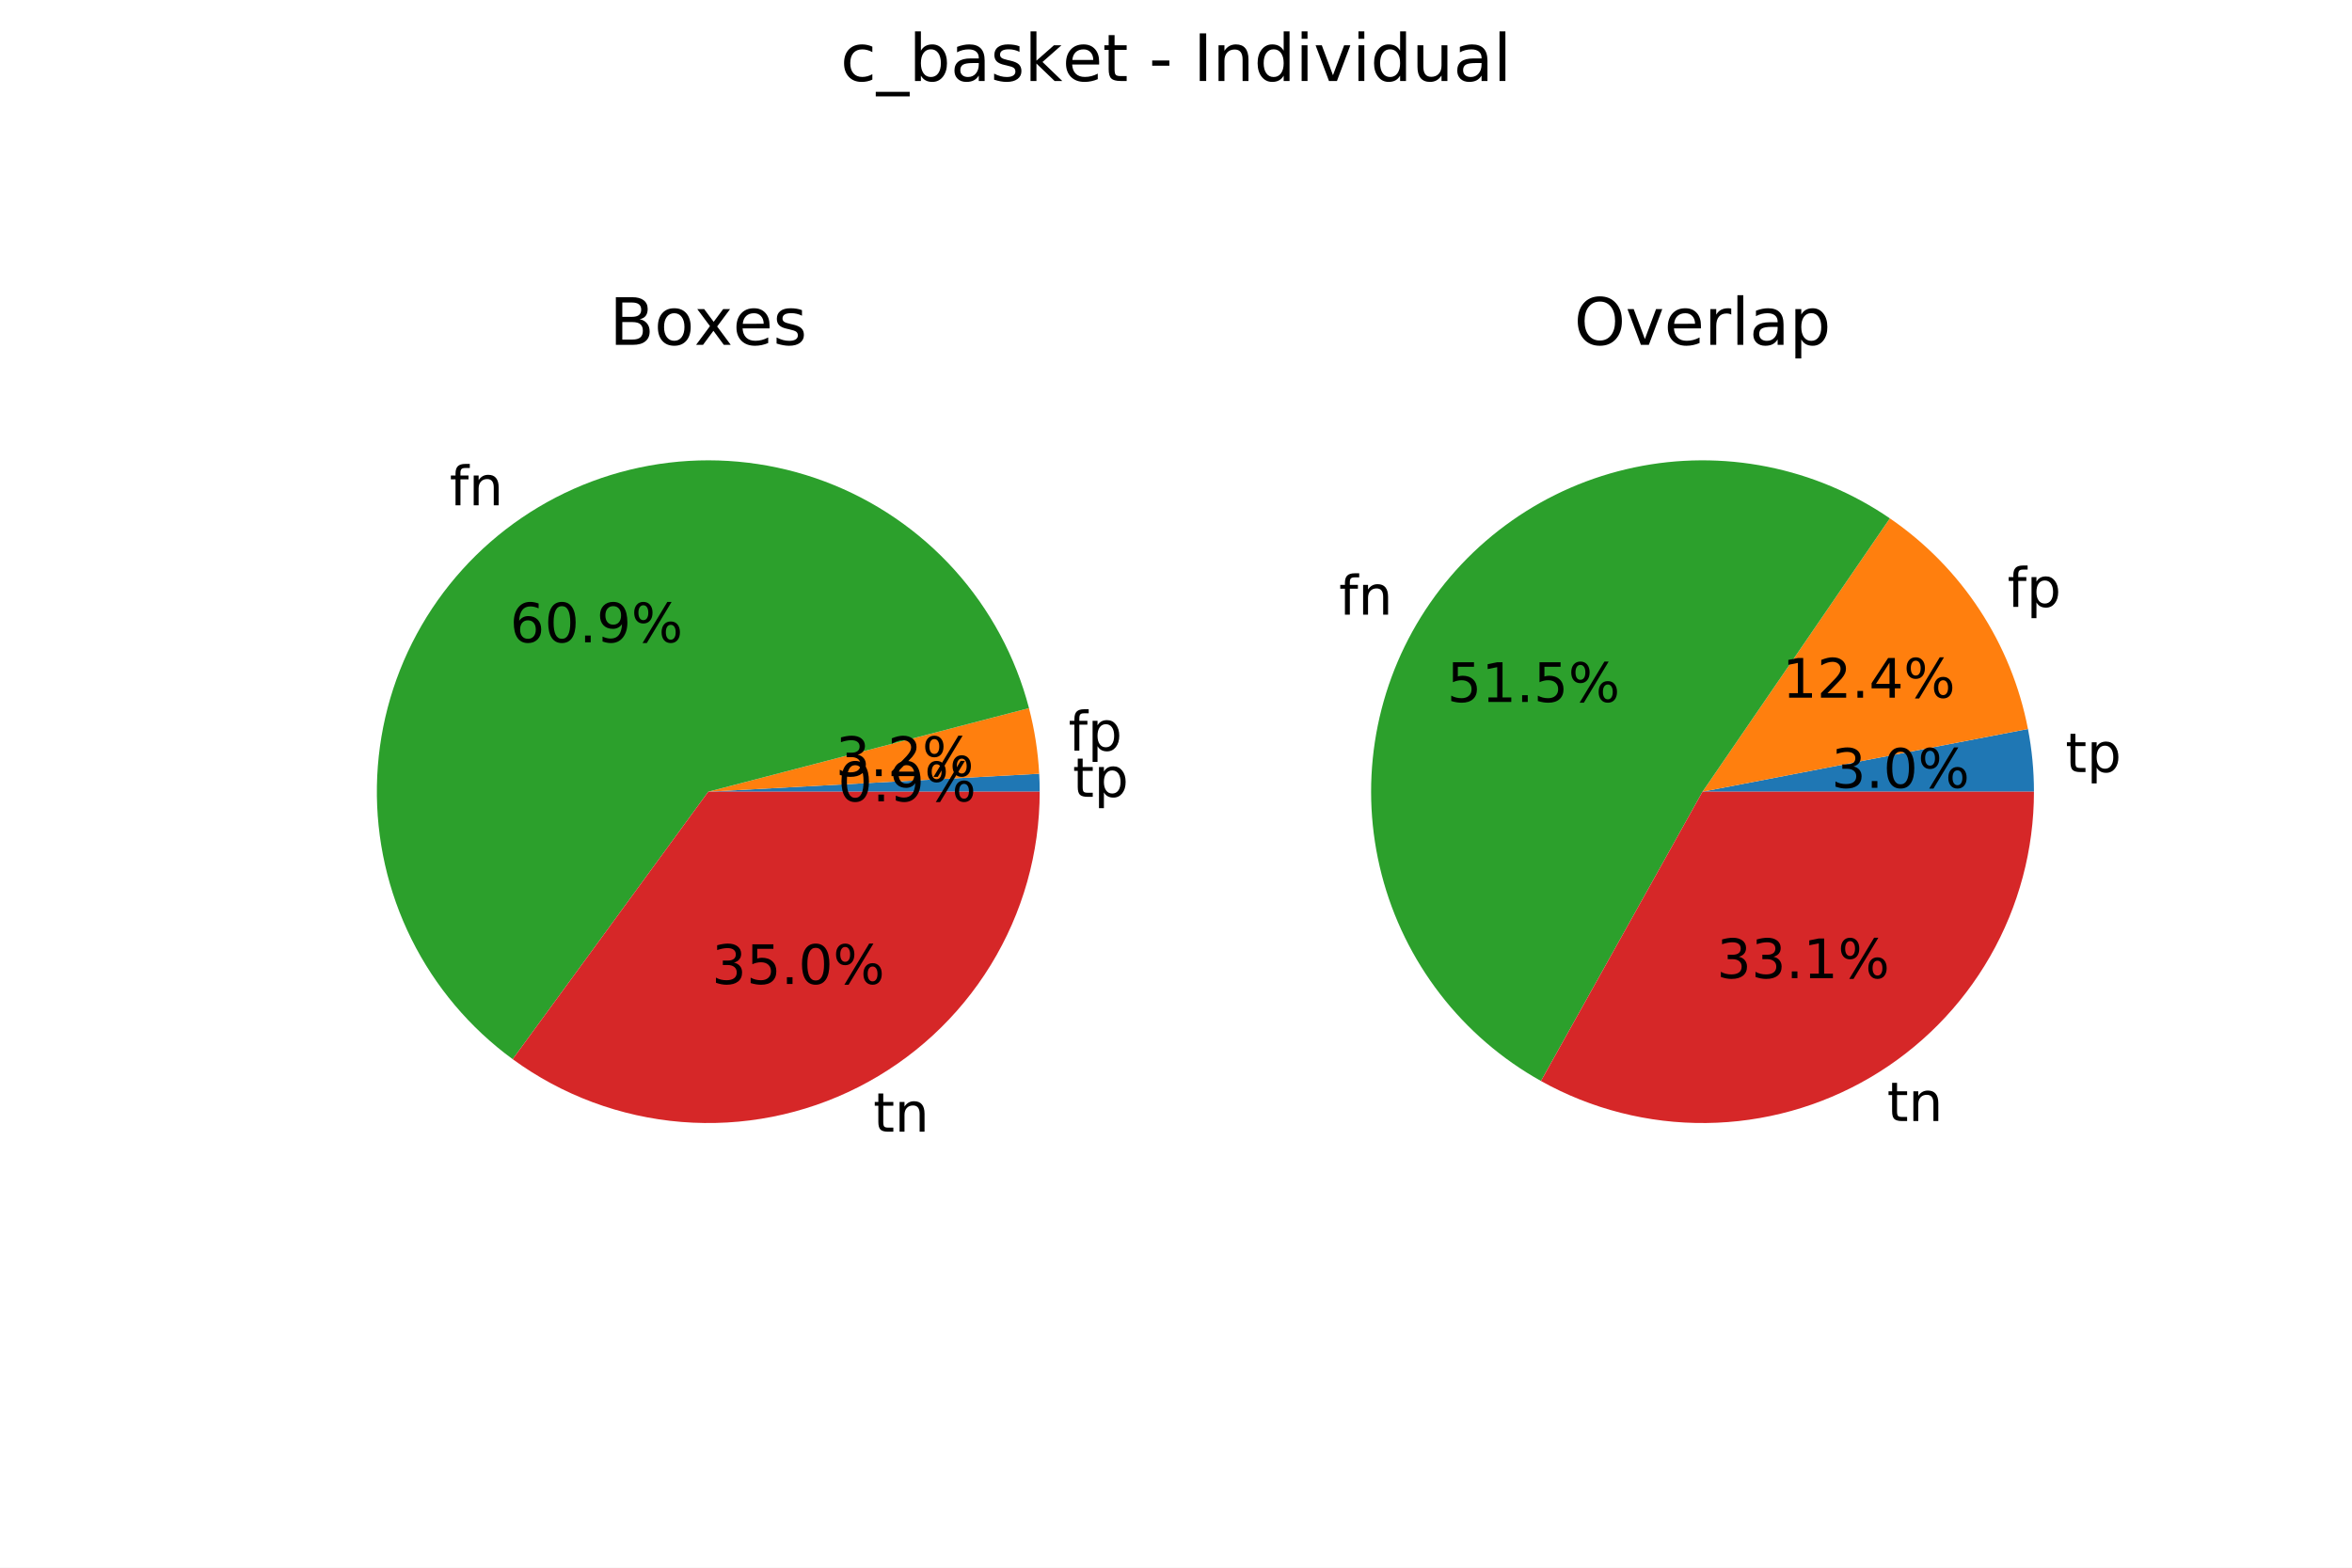
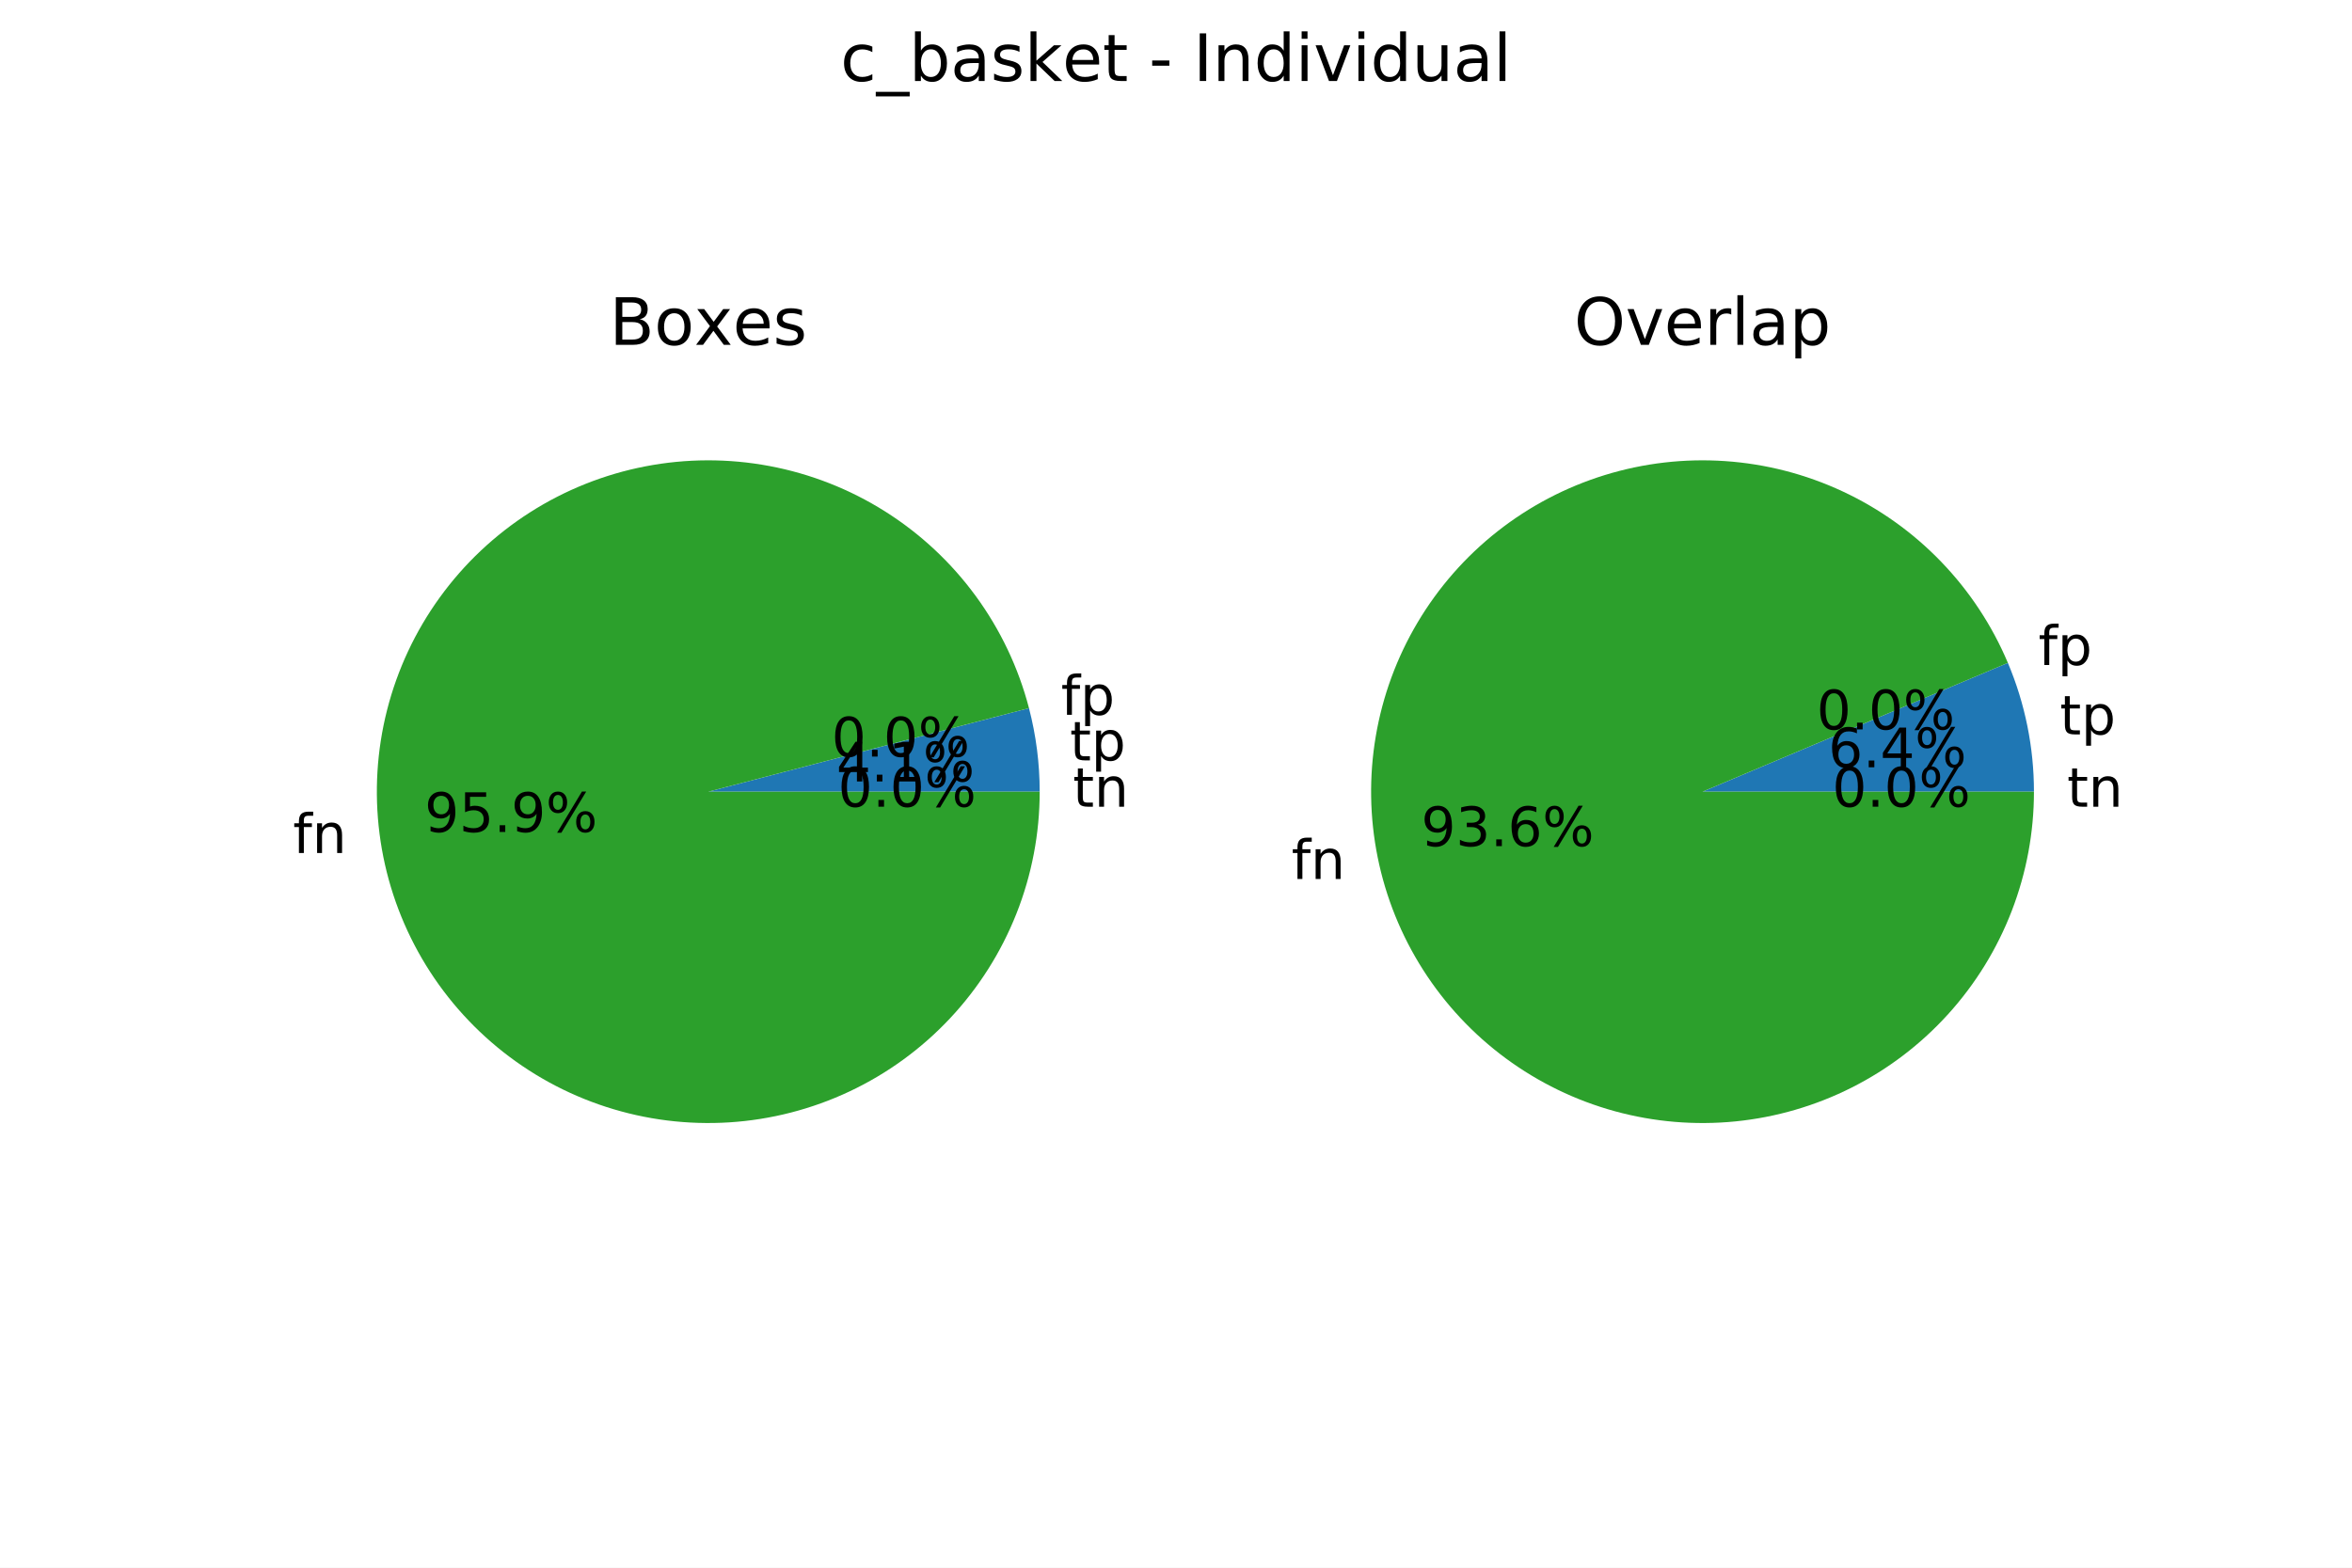
<svg xmlns="http://www.w3.org/2000/svg" xmlns:xlink="http://www.w3.org/1999/xlink" height="288pt" version="1.1" viewBox="0 0 432 288" width="432pt">
  <defs>
    <style type="text/css">
*{stroke-linecap:butt;stroke-linejoin:round;}
  </style>
  </defs>
  <g id="figure_1">
    <g id="patch_1">
      <path d="M 0 288  L 432 288  L 432 0  L 0 0  z " style="fill:#ffffff;" />
    </g>
    <g id="axes_1">
      <g id="patch_2">
-         <path d="M 190.964 145.44  C 190.964 144.89 190.956 144.341 190.941 143.792  C 190.926 143.242 190.904 142.693 190.874 142.144  L 130.091 145.44  L 190.964 145.44  z " style="fill:#1f77b4;" />
+         <path d="M 190.964 145.44  C 190.964 142.853 190.799 140.269 190.47 137.703  C 190.141 135.137 189.649 132.595 188.997 130.091  L 130.091 145.44  L 190.964 145.44  z " style="fill:#1f77b4;" />
      </g>
      <g id="patch_3">
-         <path d="M 190.874 142.144  C 190.764 140.11 190.552 138.083 190.238 136.071  C 189.925 134.058 189.51 132.062 188.997 130.091  L 130.091 145.44  L 190.874 142.144  z " style="fill:#ff7f0e;" />
+         <path d="M 188.997 130.091  C 188.997 130.091 188.997 130.091 188.997 130.091  L 130.091 145.44  L 188.997 130.091  z " style="fill:#ff7f0e;" />
      </g>
      <g id="patch_4">
-         <path d="M 188.997 130.091  C 186.538 120.656 181.848 111.948 175.323 104.702  C 168.797 97.457 160.626 91.885 151.498 88.456  C 142.37 85.027 132.551 83.84 122.869 84.997  C 113.187 86.154 103.924 89.62 95.861 95.103  C 87.798 100.586 81.169 107.927 76.534 116.506  C 71.9 125.084 69.393 134.652 69.227 144.402  C 69.061 154.151 71.239 163.799 75.579 172.53  C 79.918 181.262 86.292 188.825 94.164 194.58  L 130.091 145.44  L 188.997 130.091  z " style="fill:#2ca02c;" />
+         <path d="M 188.997 130.091  C 187.063 122.671 183.746 115.683 179.218 109.495  C 174.69 103.307 169.034 98.03 162.548 93.942  C 156.061 89.854 148.86 87.028 141.324 85.613  C 133.788 84.198 126.052 84.219 118.525 85.676  C 110.997 87.133 103.811 89.999 97.348 94.124  C 90.884 98.248 85.257 103.557 80.764 109.77  C 76.271 115.983 72.992 122.99 71.1 130.42  C 69.208 137.85 68.737 145.572 69.712 153.177  C 70.686 160.782 73.089 168.136 76.794 174.849  C 80.498 181.562 85.438 187.516 91.352 192.395  C 97.266 197.275 104.05 200.993 111.345 203.354  C 118.64 205.716 126.315 206.677 133.967 206.189  C 141.619 205.701 149.111 203.771 156.046 200.502  C 162.982 197.233 169.238 192.682 174.484 187.09  C 179.73 181.499 183.873 174.966 186.694 167.836  C 189.515 160.706 190.964 153.107 190.964 145.44  L 130.091 145.44  L 188.997 130.091  z " style="fill:#2ca02c;" />
      </g>
      <g id="patch_5">
-         <path d="M 94.164 194.58  C 103.238 201.214 113.975 205.207 125.179 206.114  C 136.383 207.021 147.622 204.807 157.645 199.719  C 167.669 194.631 176.089 186.865 181.97 177.285  C 187.85 167.705 190.964 156.681 190.964 145.44  L 130.091 145.44  L 94.164 194.58  z " style="fill:#d62728;" />
+         <path d="M 190.964 145.44  C 190.964 145.44 190.964 145.44 190.964 145.44  L 130.091 145.44  L 190.964 145.44  z " style="fill:#d62728;" />
      </g>
      <g id="matplotlib.axis_1" />
      <g id="matplotlib.axis_2" />
      <g id="text_1">
        <defs>
          <path d="M 18.312 70.219  L 18.312 54.688  L 36.812 54.688  L 36.812 47.703  L 18.312 47.703  L 18.312 18.016  Q 18.312 11.328 20.141 9.422  Q 21.969 7.516 27.594 7.516  L 36.812 7.516  L 36.812 0  L 27.594 0  Q 17.188 0 13.234 3.875  Q 9.281 7.766 9.281 18.016  L 9.281 47.703  L 2.688 47.703  L 2.688 54.688  L 9.281 54.688  L 9.281 70.219  z " id="DejaVuSans-116" />
          <path d="M 18.109 8.203  L 18.109 -20.797  L 9.078 -20.797  L 9.078 54.688  L 18.109 54.688  L 18.109 46.391  Q 20.953 51.266 25.266 53.625  Q 29.594 56 35.594 56  Q 45.562 56 51.781 48.094  Q 58.016 40.188 58.016 27.297  Q 58.016 14.406 51.781 6.484  Q 45.562 -1.422 35.594 -1.422  Q 29.594 -1.422 25.266 0.953  Q 20.953 3.328 18.109 8.203  z M 48.688 27.297  Q 48.688 37.203 44.609 42.844  Q 40.531 48.484 33.406 48.484  Q 26.266 48.484 22.188 42.844  Q 18.109 37.203 18.109 27.297  Q 18.109 17.391 22.188 11.75  Q 26.266 6.109 33.406 6.109  Q 40.531 6.109 44.609 11.75  Q 48.688 17.391 48.688 27.297  z " id="DejaVuSans-112" />
        </defs>
-         <g transform="translate(197.0264 146.3861)scale(0.1 -0.1)">
+         <g transform="translate(196.5078 139.6885)scale(0.1 -0.1)">
          <use xlink:href="#DejaVuSans-116" />
          <use x="39.209" xlink:href="#DejaVuSans-112" />
        </g>
      </g>
      <g id="text_2">
        <defs>
+           <path d="M 37.797 64.312  L 12.891 25.391  L 37.797 25.391  z M 35.203 72.906  L 47.609 72.906  L 47.609 25.391  L 58.016 25.391  L 58.016 17.188  L 47.609 17.188  L 47.609 0  L 37.797 0  L 37.797 17.188  L 4.891 17.188  L 4.891 26.703  z " id="DejaVuSans-52" />
+           <path d="M 10.688 12.406  L 21 12.406  L 21 0  L 10.688 0  z " id="DejaVuSans-46" />
+           <path d="M 12.406 8.297  L 28.516 8.297  L 28.516 63.922  L 10.984 60.406  L 10.984 69.391  L 28.422 72.906  L 38.281 72.906  L 38.281 8.297  L 54.391 8.297  L 54.391 0  L 12.406 0  z " id="DejaVuSans-49" />
+           <path d="M 72.703 32.078  Q 68.453 32.078 66.031 28.469  Q 63.625 24.859 63.625 18.406  Q 63.625 12.062 66.031 8.422  Q 68.453 4.781 72.703 4.781  Q 76.859 4.781 79.266 8.422  Q 81.688 12.062 81.688 18.406  Q 81.688 24.812 79.266 28.438  Q 76.859 32.078 72.703 32.078  z M 72.703 38.281  Q 80.422 38.281 84.953 32.906  Q 89.5 27.547 89.5 18.406  Q 89.5 9.281 84.938 3.922  Q 80.375 -1.422 72.703 -1.422  Q 64.891 -1.422 60.344 3.922  Q 55.812 9.281 55.812 18.406  Q 55.812 27.594 60.375 32.938  Q 64.938 38.281 72.703 38.281  z M 22.312 68.016  Q 18.109 68.016 15.688 64.375  Q 13.281 60.75 13.281 54.391  Q 13.281 47.953 15.672 44.328  Q 18.062 40.719 22.312 40.719  Q 26.562 40.719 28.969 44.328  Q 31.391 47.953 31.391 54.391  Q 31.391 60.688 28.953 64.344  Q 26.516 68.016 22.312 68.016  z M 66.406 74.219  L 74.219 74.219  L 28.609 -1.422  L 20.797 -1.422  z M 22.312 74.219  Q 30.031 74.219 34.609 68.875  Q 39.203 63.531 39.203 54.391  Q 39.203 45.172 34.641 39.844  Q 30.078 34.516 22.312 34.516  Q 14.547 34.516 10.031 39.859  Q 5.516 45.219 5.516 54.391  Q 5.516 63.484 10.047 68.844  Q 14.594 74.219 22.312 74.219  z " id="DejaVuSans-37" />
+         </defs>
+         <g transform="translate(153.616 143.5571)scale(0.1 -0.1)">
+           <use xlink:href="#DejaVuSans-52" />
+           <use x="63.623" xlink:href="#DejaVuSans-46" />
+           <use x="95.41" xlink:href="#DejaVuSans-49" />
+           <use x="159.033" xlink:href="#DejaVuSans-37" />
+         </g>
+       </g>
+       <g id="text_3">
+         <defs>
+           <path d="M 37.109 75.984  L 37.109 68.5  L 28.516 68.5  Q 23.688 68.5 21.797 66.547  Q 19.922 64.594 19.922 59.516  L 19.922 54.688  L 34.719 54.688  L 34.719 47.703  L 19.922 47.703  L 19.922 0  L 10.891 0  L 10.891 47.703  L 2.297 47.703  L 2.297 54.688  L 10.891 54.688  L 10.891 58.5  Q 10.891 67.625 15.141 71.797  Q 19.391 75.984 28.609 75.984  z " id="DejaVuSans-102" />
+         </defs>
+         <g transform="translate(194.8874 131.3158)scale(0.1 -0.1)">
+           <use xlink:href="#DejaVuSans-102" />
+           <use x="35.205" xlink:href="#DejaVuSans-112" />
+         </g>
+       </g>
+       <g id="text_4">
+         <defs>
          <path d="M 31.781 66.406  Q 24.172 66.406 20.328 58.906  Q 16.5 51.422 16.5 36.375  Q 16.5 21.391 20.328 13.891  Q 24.172 6.391 31.781 6.391  Q 39.453 6.391 43.281 13.891  Q 47.125 21.391 47.125 36.375  Q 47.125 51.422 43.281 58.906  Q 39.453 66.406 31.781 66.406  z M 31.781 74.219  Q 44.047 74.219 50.516 64.516  Q 56.984 54.828 56.984 36.375  Q 56.984 17.969 50.516 8.266  Q 44.047 -1.422 31.781 -1.422  Q 19.531 -1.422 13.062 8.266  Q 6.594 17.969 6.594 36.375  Q 6.594 54.828 13.062 64.516  Q 19.531 74.219 31.781 74.219  z " id="DejaVuSans-48" />
-           <path d="M 10.688 12.406  L 21 12.406  L 21 0  L 10.688 0  z " id="DejaVuSans-46" />
+         </defs>
+         <g transform="translate(152.7321 138.9901)scale(0.1 -0.1)">
+           <use xlink:href="#DejaVuSans-48" />
+           <use x="63.623" xlink:href="#DejaVuSans-46" />
+           <use x="95.41" xlink:href="#DejaVuSans-48" />
+           <use x="159.033" xlink:href="#DejaVuSans-37" />
+         </g>
+       </g>
+       <g id="text_5">
+         <defs>
+           <path d="M 54.891 33.016  L 54.891 0  L 45.906 0  L 45.906 32.719  Q 45.906 40.484 42.875 44.328  Q 39.844 48.188 33.797 48.188  Q 26.516 48.188 22.312 43.547  Q 18.109 38.922 18.109 30.906  L 18.109 0  L 9.078 0  L 9.078 54.688  L 18.109 54.688  L 18.109 46.188  Q 21.344 51.125 25.703 53.562  Q 30.078 56 35.797 56  Q 45.219 56 50.047 50.172  Q 54.891 44.344 54.891 33.016  z " id="DejaVuSans-110" />
+         </defs>
+         <g transform="translate(53.81618 156.7102)scale(0.1 -0.1)">
+           <use xlink:href="#DejaVuSans-102" />
+           <use x="35.205" xlink:href="#DejaVuSans-110" />
+         </g>
+       </g>
+       <g id="text_6">
+         <defs>
          <path d="M 10.984 1.516  L 10.984 10.5  Q 14.703 8.734 18.5 7.812  Q 22.312 6.891 25.984 6.891  Q 35.75 6.891 40.891 13.453  Q 46.047 20.016 46.781 33.406  Q 43.953 29.203 39.594 26.953  Q 35.25 24.703 29.984 24.703  Q 19.047 24.703 12.672 31.312  Q 6.297 37.938 6.297 49.422  Q 6.297 60.641 12.938 67.422  Q 19.578 74.219 30.609 74.219  Q 43.266 74.219 49.922 64.516  Q 56.594 54.828 56.594 36.375  Q 56.594 19.141 48.406 8.859  Q 40.234 -1.422 26.422 -1.422  Q 22.703 -1.422 18.891 -0.688  Q 15.094 0.047 10.984 1.516  z M 30.609 32.422  Q 37.25 32.422 41.125 36.953  Q 45.016 41.5 45.016 49.422  Q 45.016 57.281 41.125 61.844  Q 37.25 66.406 30.609 66.406  Q 23.969 66.406 20.094 61.844  Q 16.219 57.281 16.219 49.422  Q 16.219 41.5 20.094 36.953  Q 23.969 32.422 30.609 32.422  z " id="DejaVuSans-57" />
-           <path d="M 72.703 32.078  Q 68.453 32.078 66.031 28.469  Q 63.625 24.859 63.625 18.406  Q 63.625 12.062 66.031 8.422  Q 68.453 4.781 72.703 4.781  Q 76.859 4.781 79.266 8.422  Q 81.688 12.062 81.688 18.406  Q 81.688 24.812 79.266 28.438  Q 76.859 32.078 72.703 32.078  z M 72.703 38.281  Q 80.422 38.281 84.953 32.906  Q 89.5 27.547 89.5 18.406  Q 89.5 9.281 84.938 3.922  Q 80.375 -1.422 72.703 -1.422  Q 64.891 -1.422 60.344 3.922  Q 55.812 9.281 55.812 18.406  Q 55.812 27.594 60.375 32.938  Q 64.938 38.281 72.703 38.281  z M 22.312 68.016  Q 18.109 68.016 15.688 64.375  Q 13.281 60.75 13.281 54.391  Q 13.281 47.953 15.672 44.328  Q 18.062 40.719 22.312 40.719  Q 26.562 40.719 28.969 44.328  Q 31.391 47.953 31.391 54.391  Q 31.391 60.688 28.953 64.344  Q 26.516 68.016 22.312 68.016  z M 66.406 74.219  L 74.219 74.219  L 28.609 -1.422  L 20.797 -1.422  z M 22.312 74.219  Q 30.031 74.219 34.609 68.875  Q 39.203 63.531 39.203 54.391  Q 39.203 45.172 34.641 39.844  Q 30.078 34.516 22.312 34.516  Q 14.547 34.516 10.031 39.859  Q 5.516 45.219 5.516 54.391  Q 5.516 63.484 10.047 68.844  Q 14.594 74.219 22.312 74.219  z " id="DejaVuSans-37" />
-         </defs>
-         <g transform="translate(153.8988 147.2103)scale(0.1 -0.1)">
-           <use xlink:href="#DejaVuSans-48" />
-           <use x="63.623" xlink:href="#DejaVuSans-46" />
-           <use x="95.41" xlink:href="#DejaVuSans-57" />
-           <use x="159.033" xlink:href="#DejaVuSans-37" />
-         </g>
-       </g>
-       <g id="text_3">
-         <defs>
-           <path d="M 37.109 75.984  L 37.109 68.5  L 28.516 68.5  Q 23.688 68.5 21.797 66.547  Q 19.922 64.594 19.922 59.516  L 19.922 54.688  L 34.719 54.688  L 34.719 47.703  L 19.922 47.703  L 19.922 0  L 10.891 0  L 10.891 47.703  L 2.297 47.703  L 2.297 54.688  L 10.891 54.688  L 10.891 58.5  Q 10.891 67.625 15.141 71.797  Q 19.391 75.984 28.609 75.984  z " id="DejaVuSans-102" />
-         </defs>
-         <g transform="translate(196.253 137.8931)scale(0.1 -0.1)">
-           <use xlink:href="#DejaVuSans-102" />
-           <use x="35.205" xlink:href="#DejaVuSans-112" />
-         </g>
-       </g>
-       <g id="text_4">
-         <defs>
-           <path d="M 40.578 39.312  Q 47.656 37.797 51.625 33  Q 55.609 28.219 55.609 21.188  Q 55.609 10.406 48.188 4.484  Q 40.766 -1.422 27.094 -1.422  Q 22.516 -1.422 17.656 -0.516  Q 12.797 0.391 7.625 2.203  L 7.625 11.719  Q 11.719 9.328 16.594 8.109  Q 21.484 6.891 26.812 6.891  Q 36.078 6.891 40.938 10.547  Q 45.797 14.203 45.797 21.188  Q 45.797 27.641 41.281 31.266  Q 36.766 34.906 28.719 34.906  L 20.219 34.906  L 20.219 43.016  L 29.109 43.016  Q 36.375 43.016 40.234 45.922  Q 44.094 48.828 44.094 54.297  Q 44.094 59.906 40.109 62.906  Q 36.141 65.922 28.719 65.922  Q 24.656 65.922 20.016 65.031  Q 15.375 64.156 9.812 62.312  L 9.812 71.094  Q 15.438 72.656 20.344 73.438  Q 25.25 74.219 29.594 74.219  Q 40.828 74.219 47.359 69.109  Q 53.906 64.016 53.906 55.328  Q 53.906 49.266 50.438 45.094  Q 46.969 40.922 40.578 39.312  z " id="DejaVuSans-51" />
-           <path d="M 19.188 8.297  L 53.609 8.297  L 53.609 0  L 7.328 0  L 7.328 8.297  Q 12.938 14.109 22.625 23.891  Q 32.328 33.688 34.812 36.531  Q 39.547 41.844 41.422 45.531  Q 43.312 49.219 43.312 52.781  Q 43.312 58.594 39.234 62.25  Q 35.156 65.922 28.609 65.922  Q 23.969 65.922 18.812 64.312  Q 13.672 62.703 7.812 59.422  L 7.812 69.391  Q 13.766 71.781 18.938 73  Q 24.125 74.219 28.422 74.219  Q 39.75 74.219 46.484 68.547  Q 53.219 62.891 53.219 53.422  Q 53.219 48.922 51.531 44.891  Q 49.859 40.875 45.406 35.406  Q 44.188 33.984 37.641 27.219  Q 31.109 20.453 19.188 8.297  z " id="DejaVuSans-50" />
-         </defs>
-         <g transform="translate(153.477 142.5778)scale(0.1 -0.1)">
-           <use xlink:href="#DejaVuSans-51" />
-           <use x="63.623" xlink:href="#DejaVuSans-46" />
-           <use x="95.41" xlink:href="#DejaVuSans-50" />
-           <use x="159.033" xlink:href="#DejaVuSans-37" />
-         </g>
-       </g>
-       <g id="text_5">
-         <defs>
-           <path d="M 54.891 33.016  L 54.891 0  L 45.906 0  L 45.906 32.719  Q 45.906 40.484 42.875 44.328  Q 39.844 48.188 33.797 48.188  Q 26.516 48.188 22.312 43.547  Q 18.109 38.922 18.109 30.906  L 18.109 0  L 9.078 0  L 9.078 54.688  L 18.109 54.688  L 18.109 46.188  Q 21.344 51.125 25.703 53.562  Q 30.078 56 35.797 56  Q 45.219 56 50.047 50.172  Q 54.891 44.344 54.891 33.016  z " id="DejaVuSans-110" />
-         </defs>
-         <g transform="translate(82.58002 92.82892)scale(0.1 -0.1)">
-           <use xlink:href="#DejaVuSans-102" />
-           <use x="35.205" xlink:href="#DejaVuSans-110" />
-         </g>
-       </g>
-       <g id="text_6">
-         <defs>
-           <path d="M 33.016 40.375  Q 26.375 40.375 22.484 35.828  Q 18.609 31.297 18.609 23.391  Q 18.609 15.531 22.484 10.953  Q 26.375 6.391 33.016 6.391  Q 39.656 6.391 43.531 10.953  Q 47.406 15.531 47.406 23.391  Q 47.406 31.297 43.531 35.828  Q 39.656 40.375 33.016 40.375  z M 52.594 71.297  L 52.594 62.312  Q 48.875 64.062 45.094 64.984  Q 41.312 65.922 37.594 65.922  Q 27.828 65.922 22.672 59.328  Q 17.531 52.734 16.797 39.406  Q 19.672 43.656 24.016 45.922  Q 28.375 48.188 33.594 48.188  Q 44.578 48.188 50.953 41.516  Q 57.328 34.859 57.328 23.391  Q 57.328 12.156 50.688 5.359  Q 44.047 -1.422 33.016 -1.422  Q 20.359 -1.422 13.672 8.266  Q 6.984 17.969 6.984 36.375  Q 6.984 53.656 15.188 63.938  Q 23.391 74.219 37.203 74.219  Q 40.922 74.219 44.703 73.484  Q 48.484 72.75 52.594 71.297  z " id="DejaVuSans-54" />
-         </defs>
-         <g transform="translate(93.66927 117.9973)scale(0.1 -0.1)">
-           <use xlink:href="#DejaVuSans-54" />
-           <use x="63.623" xlink:href="#DejaVuSans-48" />
+           <path d="M 10.797 72.906  L 49.516 72.906  L 49.516 64.594  L 19.828 64.594  L 19.828 46.734  Q 21.969 47.469 24.109 47.828  Q 26.266 48.188 28.422 48.188  Q 40.625 48.188 47.75 41.5  Q 54.891 34.812 54.891 23.391  Q 54.891 11.625 47.562 5.094  Q 40.234 -1.422 26.906 -1.422  Q 22.312 -1.422 17.547 -0.641  Q 12.797 0.141 7.719 1.703  L 7.719 11.625  Q 12.109 9.234 16.797 8.062  Q 21.484 6.891 26.703 6.891  Q 35.156 6.891 40.078 11.328  Q 45.016 15.766 45.016 23.391  Q 45.016 31 40.078 35.438  Q 35.156 39.891 26.703 39.891  Q 22.75 39.891 18.812 39.016  Q 14.891 38.141 10.797 36.281  z " id="DejaVuSans-53" />
+         </defs>
+         <g transform="translate(77.9799 152.8416)scale(0.1 -0.1)">
+           <use xlink:href="#DejaVuSans-57" />
+           <use x="63.623" xlink:href="#DejaVuSans-53" />
          <use x="127.246" xlink:href="#DejaVuSans-46" />
          <use x="159.033" xlink:href="#DejaVuSans-57" />
          <use x="222.656" xlink:href="#DejaVuSans-37" />
        </g>
      </g>
      <g id="text_7">
-         <g transform="translate(160.4008 207.9066)scale(0.1 -0.1)">
+         <g transform="translate(197.0509 148.1994)scale(0.1 -0.1)">
          <use xlink:href="#DejaVuSans-116" />
          <use x="39.209" xlink:href="#DejaVuSans-110" />
        </g>
      </g>
      <g id="text_8">
-         <defs>
-           <path d="M 10.797 72.906  L 49.516 72.906  L 49.516 64.594  L 19.828 64.594  L 19.828 46.734  Q 21.969 47.469 24.109 47.828  Q 26.266 48.188 28.422 48.188  Q 40.625 48.188 47.75 41.5  Q 54.891 34.812 54.891 23.391  Q 54.891 11.625 47.562 5.094  Q 40.234 -1.422 26.906 -1.422  Q 22.312 -1.422 17.547 -0.641  Q 12.797 0.141 7.719 1.703  L 7.719 11.625  Q 12.109 9.234 16.797 8.062  Q 21.484 6.891 26.703 6.891  Q 35.156 6.891 40.078 11.328  Q 45.016 15.766 45.016 23.391  Q 45.016 31 40.078 35.438  Q 35.156 39.891 26.703 39.891  Q 22.75 39.891 18.812 39.016  Q 14.891 38.141 10.797 36.281  z " id="DejaVuSans-53" />
-         </defs>
-         <g transform="translate(130.74 180.7669)scale(0.1 -0.1)">
-           <use xlink:href="#DejaVuSans-51" />
-           <use x="63.623" xlink:href="#DejaVuSans-53" />
-           <use x="127.246" xlink:href="#DejaVuSans-46" />
-           <use x="159.033" xlink:href="#DejaVuSans-48" />
-           <use x="222.656" xlink:href="#DejaVuSans-37" />
+         <g transform="translate(153.9122 148.1994)scale(0.1 -0.1)">
+           <use xlink:href="#DejaVuSans-48" />
+           <use x="63.623" xlink:href="#DejaVuSans-46" />
+           <use x="95.41" xlink:href="#DejaVuSans-48" />
+           <use x="159.033" xlink:href="#DejaVuSans-37" />
        </g>
      </g>
      <g id="text_9">
        <defs>
          <path d="M 19.672 34.812  L 19.672 8.109  L 35.5 8.109  Q 43.453 8.109 47.281 11.406  Q 51.125 14.703 51.125 21.484  Q 51.125 28.328 47.281 31.562  Q 43.453 34.812 35.5 34.812  z M 19.672 64.797  L 19.672 42.828  L 34.281 42.828  Q 41.5 42.828 45.031 45.531  Q 48.578 48.25 48.578 53.812  Q 48.578 59.328 45.031 62.062  Q 41.5 64.797 34.281 64.797  z M 9.812 72.906  L 35.016 72.906  Q 46.297 72.906 52.391 68.219  Q 58.5 63.531 58.5 54.891  Q 58.5 48.188 55.375 44.234  Q 52.25 40.281 46.188 39.312  Q 53.469 37.75 57.5 32.781  Q 61.531 27.828 61.531 20.406  Q 61.531 10.641 54.891 5.312  Q 48.25 0 35.984 0  L 9.812 0  z " id="DejaVuSans-66" />
          <path d="M 30.609 48.391  Q 23.391 48.391 19.188 42.75  Q 14.984 37.109 14.984 27.297  Q 14.984 17.484 19.156 11.844  Q 23.344 6.203 30.609 6.203  Q 37.797 6.203 41.984 11.859  Q 46.188 17.531 46.188 27.297  Q 46.188 37.016 41.984 42.703  Q 37.797 48.391 30.609 48.391  z M 30.609 56  Q 42.328 56 49.016 48.375  Q 55.719 40.766 55.719 27.297  Q 55.719 13.875 49.016 6.219  Q 42.328 -1.422 30.609 -1.422  Q 18.844 -1.422 12.172 6.219  Q 5.516 13.875 5.516 27.297  Q 5.516 40.766 12.172 48.375  Q 18.844 56 30.609 56  z " id="DejaVuSans-111" />
          <path d="M 54.891 54.688  L 35.109 28.078  L 55.906 0  L 45.312 0  L 29.391 21.484  L 13.484 0  L 2.875 0  L 24.125 28.609  L 4.688 54.688  L 15.281 54.688  L 29.781 35.203  L 44.281 54.688  z " id="DejaVuSans-120" />
          <path d="M 56.203 29.594  L 56.203 25.203  L 14.891 25.203  Q 15.484 15.922 20.484 11.062  Q 25.484 6.203 34.422 6.203  Q 39.594 6.203 44.453 7.469  Q 49.312 8.734 54.109 11.281  L 54.109 2.781  Q 49.266 0.734 44.188 -0.344  Q 39.109 -1.422 33.891 -1.422  Q 20.797 -1.422 13.156 6.188  Q 5.516 13.812 5.516 26.812  Q 5.516 40.234 12.766 48.109  Q 20.016 56 32.328 56  Q 43.359 56 49.781 48.891  Q 56.203 41.797 56.203 29.594  z M 47.219 32.234  Q 47.125 39.594 43.094 43.984  Q 39.062 48.391 32.422 48.391  Q 24.906 48.391 20.391 44.141  Q 15.875 39.891 15.188 32.172  z " id="DejaVuSans-101" />
          <path d="M 44.281 53.078  L 44.281 44.578  Q 40.484 46.531 36.375 47.5  Q 32.281 48.484 27.875 48.484  Q 21.188 48.484 17.844 46.438  Q 14.5 44.391 14.5 40.281  Q 14.5 37.156 16.891 35.375  Q 19.281 33.594 26.516 31.984  L 29.594 31.297  Q 39.156 29.25 43.188 25.516  Q 47.219 21.781 47.219 15.094  Q 47.219 7.469 41.188 3.016  Q 35.156 -1.422 24.609 -1.422  Q 20.219 -1.422 15.453 -0.562  Q 10.688 0.297 5.422 2  L 5.422 11.281  Q 10.406 8.688 15.234 7.391  Q 20.062 6.109 24.812 6.109  Q 31.156 6.109 34.562 8.281  Q 37.984 10.453 37.984 14.406  Q 37.984 18.062 35.516 20.016  Q 33.062 21.969 24.703 23.781  L 21.578 24.516  Q 13.234 26.266 9.516 29.906  Q 5.812 33.547 5.812 39.891  Q 5.812 47.609 11.281 51.797  Q 16.75 56 26.812 56  Q 31.781 56 36.172 55.266  Q 40.578 54.547 44.281 53.078  z " id="DejaVuSans-115" />
        </defs>
        <g transform="translate(111.94 63.34909)scale(0.12 -0.12)">
          <use xlink:href="#DejaVuSans-66" />
          <use x="68.604" xlink:href="#DejaVuSans-111" />
          <use x="129.738" xlink:href="#DejaVuSans-120" />
          <use x="188.871" xlink:href="#DejaVuSans-101" />
          <use x="250.395" xlink:href="#DejaVuSans-115" />
        </g>
      </g>
    </g>
    <g id="axes_2">
      <g id="patch_6">
-         <path d="M 373.582 145.44  C 373.582 143.508 373.49 141.577 373.306 139.654  C 373.123 137.73 372.847 135.817 372.482 133.92  L 312.709 145.44  L 373.582 145.44  z " style="fill:#1f77b4;" />
+         <path d="M 373.582 145.44  C 373.582 141.386 373.177 137.342 372.373 133.368  C 371.569 129.394 370.37 125.511 368.794 121.775  L 312.709 145.44  L 373.582 145.44  z " style="fill:#1f77b4;" />
      </g>
      <g id="patch_7">
-         <path d="M 372.482 133.92  C 370.98 126.127 367.969 118.704 363.618 112.067  C 359.267 105.43 353.66 99.708 347.114 95.222  L 312.709 145.44  L 372.482 133.92  z " style="fill:#ff7f0e;" />
+         <path d="M 368.794 121.775  C 368.794 121.775 368.794 121.775 368.794 121.775  L 312.709 145.44  L 368.794 121.775  z " style="fill:#ff7f0e;" />
      </g>
      <g id="patch_8">
-         <path d="M 347.114 95.222  C 340.326 90.572 332.665 87.346 324.596 85.739  C 316.526 84.132 308.214 84.178 300.163 85.874  C 292.112 87.57 284.487 90.881 277.751 95.606  C 271.015 100.331 265.307 106.373 260.972 113.366  C 256.636 120.36 253.764 128.16 252.527 136.294  C 251.291 144.429 251.717 152.73 253.779 160.695  C 255.841 168.661 259.497 176.126 264.525 182.639  C 269.553 189.152 275.85 194.578 283.034 198.589  L 312.709 145.44  L 347.114 95.222  z " style="fill:#2ca02c;" />
+         <path d="M 368.794 121.775  C 365.885 114.881 361.729 108.582 356.536 103.195  C 351.343 97.807 345.201 93.423 338.418 90.263  C 331.636 87.102 324.328 85.22 316.862 84.709  C 309.397 84.199 301.901 85.069 294.751 87.276  C 287.602 89.484 280.92 92.991 275.042 97.621  C 269.163 102.251 264.189 107.926 260.369 114.36  C 256.548 120.794 253.946 127.878 252.694 135.255  C 251.442 142.633 251.561 150.178 253.045 157.512  C 254.529 164.846 257.353 171.844 261.375 178.155  C 265.396 184.465 270.547 189.98 276.568 194.423  C 282.589 198.865 289.378 202.16 296.594 204.141  C 303.81 206.122 311.33 206.755 318.775 206.01  C 326.221 205.264 333.466 203.152 340.145 199.779  C 346.825 196.407 352.826 191.831 357.846 186.282  C 362.867 180.734 366.822 174.307 369.512 167.324  C 372.202 160.342 373.582 152.923 373.582 145.44  L 312.709 145.44  L 368.794 121.775  z " style="fill:#2ca02c;" />
      </g>
      <g id="patch_9">
-         <path d="M 283.034 198.589  C 292.298 203.762 302.755 206.424 313.365 206.309  C 323.975 206.195 334.373 203.308 343.524 197.937  C 352.674 192.566 360.263 184.895 365.535 175.687  C 370.808 166.479 373.582 156.05 373.582 145.44  L 312.709 145.44  L 283.034 198.589  z " style="fill:#d62728;" />
+         <path d="M 373.582 145.44  C 373.582 145.44 373.582 145.44 373.582 145.44  L 312.709 145.44  L 373.582 145.44  z " style="fill:#d62728;" />
      </g>
      <g id="matplotlib.axis_3" />
      <g id="matplotlib.axis_4" />
      <g id="text_10">
-         <g transform="translate(379.3659 141.8344)scale(0.1 -0.1)">
+         <g transform="translate(378.3391 134.9201)scale(0.1 -0.1)">
          <use xlink:href="#DejaVuSans-116" />
          <use x="39.209" xlink:href="#DejaVuSans-112" />
        </g>
      </g>
      <g id="text_11">
-         <g transform="translate(336.365 144.7276)scale(0.1 -0.1)">
-           <use xlink:href="#DejaVuSans-51" />
-           <use x="63.623" xlink:href="#DejaVuSans-46" />
-           <use x="95.41" xlink:href="#DejaVuSans-48" />
+         <defs>
+           <path d="M 33.016 40.375  Q 26.375 40.375 22.484 35.828  Q 18.609 31.297 18.609 23.391  Q 18.609 15.531 22.484 10.953  Q 26.375 6.391 33.016 6.391  Q 39.656 6.391 43.531 10.953  Q 47.406 15.531 47.406 23.391  Q 47.406 31.297 43.531 35.828  Q 39.656 40.375 33.016 40.375  z M 52.594 71.297  L 52.594 62.312  Q 48.875 64.062 45.094 64.984  Q 41.312 65.922 37.594 65.922  Q 27.828 65.922 22.672 59.328  Q 17.531 52.734 16.797 39.406  Q 19.672 43.656 24.016 45.922  Q 28.375 48.188 33.594 48.188  Q 44.578 48.188 50.953 41.516  Q 57.328 34.859 57.328 23.391  Q 57.328 12.156 50.688 5.359  Q 44.047 -1.422 33.016 -1.422  Q 20.359 -1.422 13.672 8.266  Q 6.984 17.969 6.984 36.375  Q 6.984 53.656 15.188 63.938  Q 23.391 74.219 37.203 74.219  Q 40.922 74.219 44.703 73.484  Q 48.484 72.75 52.594 71.297  z " id="DejaVuSans-54" />
+         </defs>
+         <g transform="translate(335.805 140.9561)scale(0.1 -0.1)">
+           <use xlink:href="#DejaVuSans-54" />
+           <use x="63.623" xlink:href="#DejaVuSans-46" />
+           <use x="95.41" xlink:href="#DejaVuSans-52" />
          <use x="159.033" xlink:href="#DejaVuSans-37" />
        </g>
      </g>
      <g id="text_12">
-         <g transform="translate(368.7089 111.4888)scale(0.1 -0.1)">
+         <g transform="translate(374.4021 122.1683)scale(0.1 -0.1)">
          <use xlink:href="#DejaVuSans-102" />
          <use x="35.205" xlink:href="#DejaVuSans-112" />
        </g>
      </g>
      <g id="text_13">
-         <defs>
-           <path d="M 12.406 8.297  L 28.516 8.297  L 28.516 63.922  L 10.984 60.406  L 10.984 69.391  L 28.422 72.906  L 38.281 72.906  L 38.281 8.297  L 54.391 8.297  L 54.391 0  L 12.406 0  z " id="DejaVuSans-49" />
-           <path d="M 37.797 64.312  L 12.891 25.391  L 37.797 25.391  z M 35.203 72.906  L 47.609 72.906  L 47.609 25.391  L 58.016 25.391  L 58.016 17.188  L 47.609 17.188  L 47.609 0  L 37.797 0  L 37.797 17.188  L 4.891 17.188  L 4.891 26.703  z " id="DejaVuSans-52" />
-         </defs>
-         <g transform="translate(327.3708 128.1754)scale(0.1 -0.1)">
-           <use xlink:href="#DejaVuSans-49" />
-           <use x="63.623" xlink:href="#DejaVuSans-50" />
-           <use x="127.246" xlink:href="#DejaVuSans-46" />
-           <use x="159.033" xlink:href="#DejaVuSans-52" />
-           <use x="222.656" xlink:href="#DejaVuSans-37" />
+         <g transform="translate(333.6575 134.0006)scale(0.1 -0.1)">
+           <use xlink:href="#DejaVuSans-48" />
+           <use x="63.623" xlink:href="#DejaVuSans-46" />
+           <use x="95.41" xlink:href="#DejaVuSans-48" />
+           <use x="159.033" xlink:href="#DejaVuSans-37" />
        </g>
      </g>
      <g id="text_14">
-         <g transform="translate(245.94 112.9184)scale(0.1 -0.1)">
+         <g transform="translate(237.2212 161.4787)scale(0.1 -0.1)">
          <use xlink:href="#DejaVuSans-102" />
          <use x="35.205" xlink:href="#DejaVuSans-110" />
        </g>
      </g>
      <g id="text_15">
-         <g transform="translate(265.783 128.9552)scale(0.1 -0.1)">
-           <use xlink:href="#DejaVuSans-53" />
-           <use x="63.623" xlink:href="#DejaVuSans-49" />
-           <use x="127.246" xlink:href="#DejaVuSans-46" />
-           <use x="159.033" xlink:href="#DejaVuSans-53" />
-           <use x="222.656" xlink:href="#DejaVuSans-37" />
-         </g>
-       </g>
-       <g id="text_16">
-         <g transform="translate(346.605 205.9463)scale(0.1 -0.1)">
-           <use xlink:href="#DejaVuSans-116" />
-           <use x="39.209" xlink:href="#DejaVuSans-110" />
-         </g>
-       </g>
-       <g id="text_17">
-         <g transform="translate(315.3142 179.6977)scale(0.1 -0.1)">
-           <use xlink:href="#DejaVuSans-51" />
+         <defs>
+           <path d="M 40.578 39.312  Q 47.656 37.797 51.625 33  Q 55.609 28.219 55.609 21.188  Q 55.609 10.406 48.188 4.484  Q 40.766 -1.422 27.094 -1.422  Q 22.516 -1.422 17.656 -0.516  Q 12.797 0.391 7.625 2.203  L 7.625 11.719  Q 11.719 9.328 16.594 8.109  Q 21.484 6.891 26.812 6.891  Q 36.078 6.891 40.938 10.547  Q 45.797 14.203 45.797 21.188  Q 45.797 27.641 41.281 31.266  Q 36.766 34.906 28.719 34.906  L 20.219 34.906  L 20.219 43.016  L 29.109 43.016  Q 36.375 43.016 40.234 45.922  Q 44.094 48.828 44.094 54.297  Q 44.094 59.906 40.109 62.906  Q 36.141 65.922 28.719 65.922  Q 24.656 65.922 20.016 65.031  Q 15.375 64.156 9.812 62.312  L 9.812 71.094  Q 15.438 72.656 20.344 73.438  Q 25.25 74.219 29.594 74.219  Q 40.828 74.219 47.359 69.109  Q 53.906 64.016 53.906 55.328  Q 53.906 49.266 50.438 45.094  Q 46.969 40.922 40.578 39.312  z " id="DejaVuSans-51" />
+         </defs>
+         <g transform="translate(261.0273 155.4426)scale(0.1 -0.1)">
+           <use xlink:href="#DejaVuSans-57" />
          <use x="63.623" xlink:href="#DejaVuSans-51" />
          <use x="127.246" xlink:href="#DejaVuSans-46" />
-           <use x="159.033" xlink:href="#DejaVuSans-49" />
+           <use x="159.033" xlink:href="#DejaVuSans-54" />
          <use x="222.656" xlink:href="#DejaVuSans-37" />
+         </g>
+       </g>
+       <g id="text_16">
+         <g transform="translate(379.6691 148.1994)scale(0.1 -0.1)">
+           <use xlink:href="#DejaVuSans-116" />
+           <use x="39.209" xlink:href="#DejaVuSans-110" />
+         </g>
+       </g>
+       <g id="text_17">
+         <g transform="translate(336.5304 148.1994)scale(0.1 -0.1)">
+           <use xlink:href="#DejaVuSans-48" />
+           <use x="63.623" xlink:href="#DejaVuSans-46" />
+           <use x="95.41" xlink:href="#DejaVuSans-48" />
+           <use x="159.033" xlink:href="#DejaVuSans-37" />
        </g>
      </g>
      <g id="text_18">
        <defs>
          <path d="M 39.406 66.219  Q 28.656 66.219 22.328 58.203  Q 16.016 50.203 16.016 36.375  Q 16.016 22.609 22.328 14.594  Q 28.656 6.594 39.406 6.594  Q 50.141 6.594 56.422 14.594  Q 62.703 22.609 62.703 36.375  Q 62.703 50.203 56.422 58.203  Q 50.141 66.219 39.406 66.219  z M 39.406 74.219  Q 54.734 74.219 63.906 63.938  Q 73.094 53.656 73.094 36.375  Q 73.094 19.141 63.906 8.859  Q 54.734 -1.422 39.406 -1.422  Q 24.031 -1.422 14.812 8.828  Q 5.609 19.094 5.609 36.375  Q 5.609 53.656 14.812 63.938  Q 24.031 74.219 39.406 74.219  z " id="DejaVuSans-79" />
          <path d="M 2.984 54.688  L 12.5 54.688  L 29.594 8.797  L 46.688 54.688  L 56.203 54.688  L 35.688 0  L 23.484 0  z " id="DejaVuSans-118" />
          <path d="M 41.109 46.297  Q 39.594 47.172 37.812 47.578  Q 36.031 48 33.891 48  Q 26.266 48 22.188 43.047  Q 18.109 38.094 18.109 28.812  L 18.109 0  L 9.078 0  L 9.078 54.688  L 18.109 54.688  L 18.109 46.188  Q 20.953 51.172 25.484 53.578  Q 30.031 56 36.531 56  Q 37.453 56 38.578 55.875  Q 39.703 55.766 41.062 55.516  z " id="DejaVuSans-114" />
          <path d="M 9.422 75.984  L 18.406 75.984  L 18.406 0  L 9.422 0  z " id="DejaVuSans-108" />
          <path d="M 34.281 27.484  Q 23.391 27.484 19.188 25  Q 14.984 22.516 14.984 16.5  Q 14.984 11.719 18.141 8.906  Q 21.297 6.109 26.703 6.109  Q 34.188 6.109 38.703 11.406  Q 43.219 16.703 43.219 25.484  L 43.219 27.484  z M 52.203 31.203  L 52.203 0  L 43.219 0  L 43.219 8.297  Q 40.141 3.328 35.547 0.953  Q 30.953 -1.422 24.312 -1.422  Q 15.922 -1.422 10.953 3.297  Q 6 8.016 6 15.922  Q 6 25.141 12.172 29.828  Q 18.359 34.516 30.609 34.516  L 43.219 34.516  L 43.219 35.406  Q 43.219 41.609 39.141 45  Q 35.062 48.391 27.688 48.391  Q 23 48.391 18.547 47.266  Q 14.109 46.141 10.016 43.891  L 10.016 52.203  Q 14.938 54.109 19.578 55.047  Q 24.219 56 28.609 56  Q 40.484 56 46.344 49.844  Q 52.203 43.703 52.203 31.203  z " id="DejaVuSans-97" />
        </defs>
        <g transform="translate(289.1235 63.34909)scale(0.12 -0.12)">
          <use xlink:href="#DejaVuSans-79" />
          <use x="78.711" xlink:href="#DejaVuSans-118" />
          <use x="137.891" xlink:href="#DejaVuSans-101" />
          <use x="199.414" xlink:href="#DejaVuSans-114" />
          <use x="240.527" xlink:href="#DejaVuSans-108" />
          <use x="268.311" xlink:href="#DejaVuSans-97" />
          <use x="329.59" xlink:href="#DejaVuSans-112" />
        </g>
      </g>
    </g>
    <g id="text_19">
      <defs>
        <path d="M 48.781 52.594  L 48.781 44.188  Q 44.969 46.297 41.141 47.344  Q 37.312 48.391 33.406 48.391  Q 24.656 48.391 19.812 42.844  Q 14.984 37.312 14.984 27.297  Q 14.984 17.281 19.812 11.734  Q 24.656 6.203 33.406 6.203  Q 37.312 6.203 41.141 7.25  Q 44.969 8.297 48.781 10.406  L 48.781 2.094  Q 45.016 0.344 40.984 -0.531  Q 36.969 -1.422 32.422 -1.422  Q 20.062 -1.422 12.781 6.344  Q 5.516 14.109 5.516 27.297  Q 5.516 40.672 12.859 48.328  Q 20.219 56 33.016 56  Q 37.156 56 41.109 55.141  Q 45.062 54.297 48.781 52.594  z " id="DejaVuSans-99" />
        <path d="M 50.984 -16.609  L 50.984 -23.578  L -0.984 -23.578  L -0.984 -16.609  z " id="DejaVuSans-95" />
        <path d="M 48.688 27.297  Q 48.688 37.203 44.609 42.844  Q 40.531 48.484 33.406 48.484  Q 26.266 48.484 22.188 42.844  Q 18.109 37.203 18.109 27.297  Q 18.109 17.391 22.188 11.75  Q 26.266 6.109 33.406 6.109  Q 40.531 6.109 44.609 11.75  Q 48.688 17.391 48.688 27.297  z M 18.109 46.391  Q 20.953 51.266 25.266 53.625  Q 29.594 56 35.594 56  Q 45.562 56 51.781 48.094  Q 58.016 40.188 58.016 27.297  Q 58.016 14.406 51.781 6.484  Q 45.562 -1.422 35.594 -1.422  Q 29.594 -1.422 25.266 0.953  Q 20.953 3.328 18.109 8.203  L 18.109 0  L 9.078 0  L 9.078 75.984  L 18.109 75.984  z " id="DejaVuSans-98" />
        <path d="M 9.078 75.984  L 18.109 75.984  L 18.109 31.109  L 44.922 54.688  L 56.391 54.688  L 27.391 29.109  L 57.625 0  L 45.906 0  L 18.109 26.703  L 18.109 0  L 9.078 0  z " id="DejaVuSans-107" />
        <path id="DejaVuSans-32" />
        <path d="M 4.891 31.391  L 31.203 31.391  L 31.203 23.391  L 4.891 23.391  z " id="DejaVuSans-45" />
        <path d="M 9.812 72.906  L 19.672 72.906  L 19.672 0  L 9.812 0  z " id="DejaVuSans-73" />
        <path d="M 45.406 46.391  L 45.406 75.984  L 54.391 75.984  L 54.391 0  L 45.406 0  L 45.406 8.203  Q 42.578 3.328 38.25 0.953  Q 33.938 -1.422 27.875 -1.422  Q 17.969 -1.422 11.734 6.484  Q 5.516 14.406 5.516 27.297  Q 5.516 40.188 11.734 48.094  Q 17.969 56 27.875 56  Q 33.938 56 38.25 53.625  Q 42.578 51.266 45.406 46.391  z M 14.797 27.297  Q 14.797 17.391 18.875 11.75  Q 22.953 6.109 30.078 6.109  Q 37.203 6.109 41.297 11.75  Q 45.406 17.391 45.406 27.297  Q 45.406 37.203 41.297 42.844  Q 37.203 48.484 30.078 48.484  Q 22.953 48.484 18.875 42.844  Q 14.797 37.203 14.797 27.297  z " id="DejaVuSans-100" />
        <path d="M 9.422 54.688  L 18.406 54.688  L 18.406 0  L 9.422 0  z M 9.422 75.984  L 18.406 75.984  L 18.406 64.594  L 9.422 64.594  z " id="DejaVuSans-105" />
        <path d="M 8.5 21.578  L 8.5 54.688  L 17.484 54.688  L 17.484 21.922  Q 17.484 14.156 20.5 10.266  Q 23.531 6.391 29.594 6.391  Q 36.859 6.391 41.078 11.031  Q 45.312 15.672 45.312 23.688  L 45.312 54.688  L 54.297 54.688  L 54.297 0  L 45.312 0  L 45.312 8.406  Q 42.047 3.422 37.719 1  Q 33.406 -1.422 27.688 -1.422  Q 18.266 -1.422 13.375 4.438  Q 8.5 10.297 8.5 21.578  z M 31.109 56  z " id="DejaVuSans-117" />
      </defs>
      <g transform="translate(154.3734 14.87813)scale(0.12 -0.12)">
        <use xlink:href="#DejaVuSans-99" />
        <use x="54.98" xlink:href="#DejaVuSans-95" />
        <use x="104.98" xlink:href="#DejaVuSans-98" />
        <use x="168.457" xlink:href="#DejaVuSans-97" />
        <use x="229.736" xlink:href="#DejaVuSans-115" />
        <use x="281.836" xlink:href="#DejaVuSans-107" />
        <use x="339.699" xlink:href="#DejaVuSans-101" />
        <use x="401.223" xlink:href="#DejaVuSans-116" />
        <use x="440.432" xlink:href="#DejaVuSans-32" />
        <use x="472.219" xlink:href="#DejaVuSans-45" />
        <use x="508.303" xlink:href="#DejaVuSans-32" />
        <use x="540.09" xlink:href="#DejaVuSans-73" />
        <use x="569.582" xlink:href="#DejaVuSans-110" />
        <use x="632.961" xlink:href="#DejaVuSans-100" />
        <use x="696.438" xlink:href="#DejaVuSans-105" />
        <use x="724.221" xlink:href="#DejaVuSans-118" />
        <use x="783.4" xlink:href="#DejaVuSans-105" />
        <use x="811.184" xlink:href="#DejaVuSans-100" />
        <use x="874.66" xlink:href="#DejaVuSans-117" />
        <use x="938.039" xlink:href="#DejaVuSans-97" />
        <use x="999.318" xlink:href="#DejaVuSans-108" />
      </g>
    </g>
  </g>
</svg>
